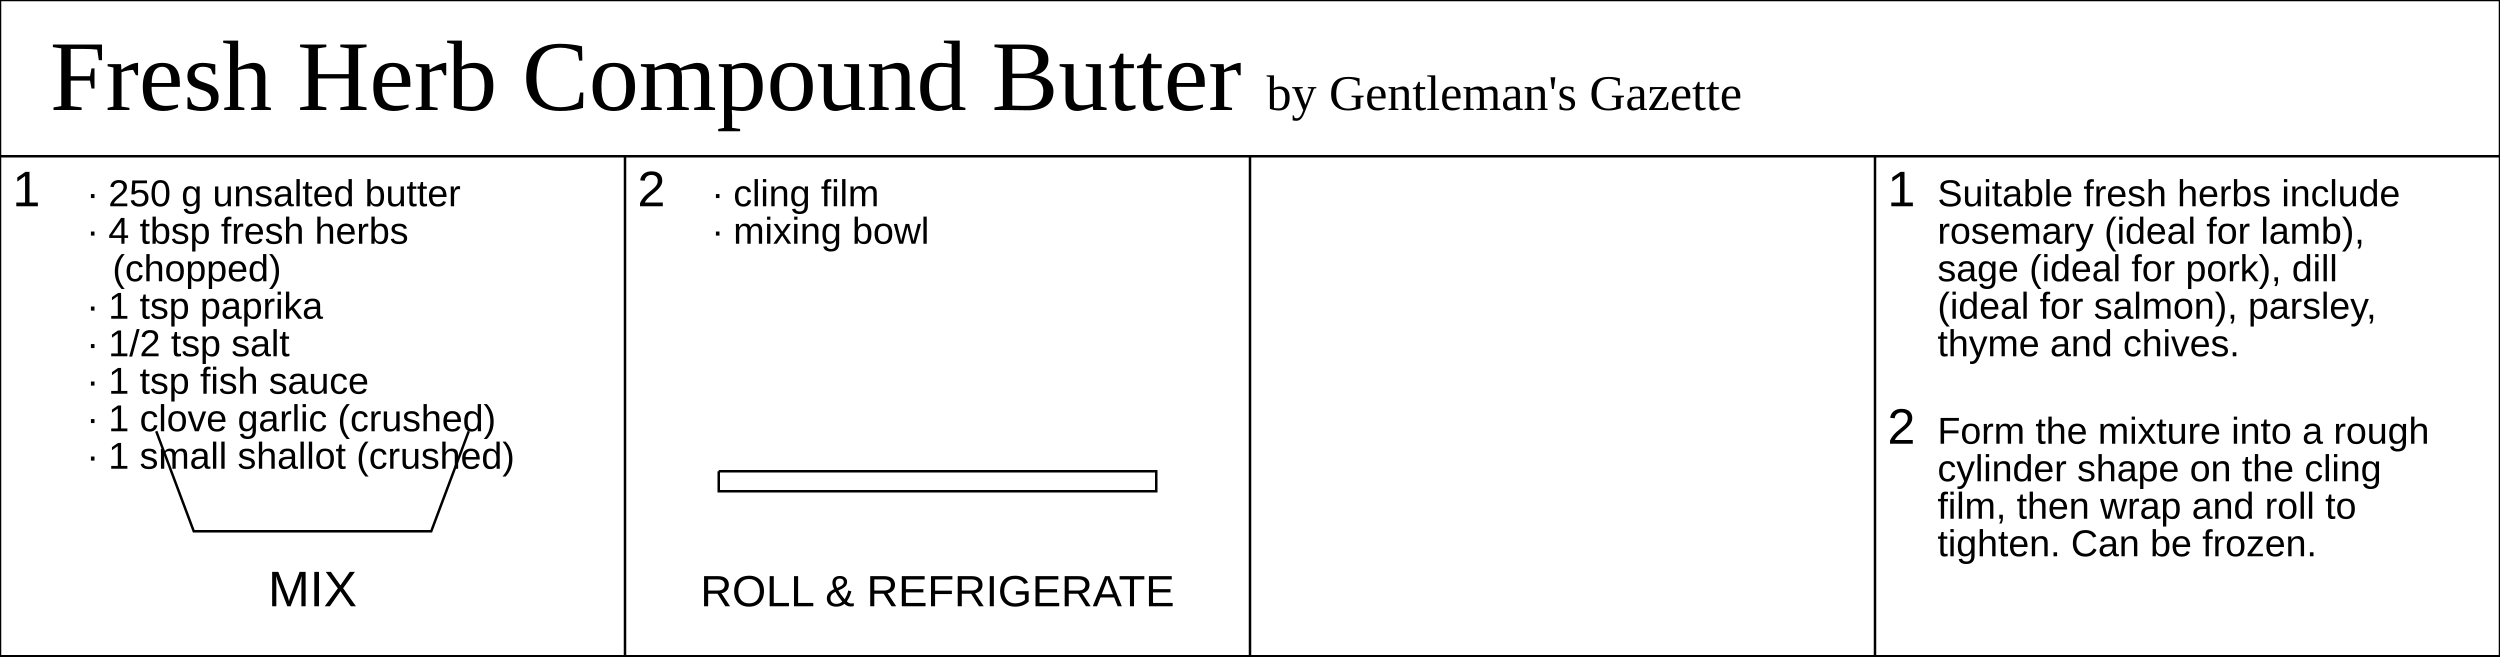
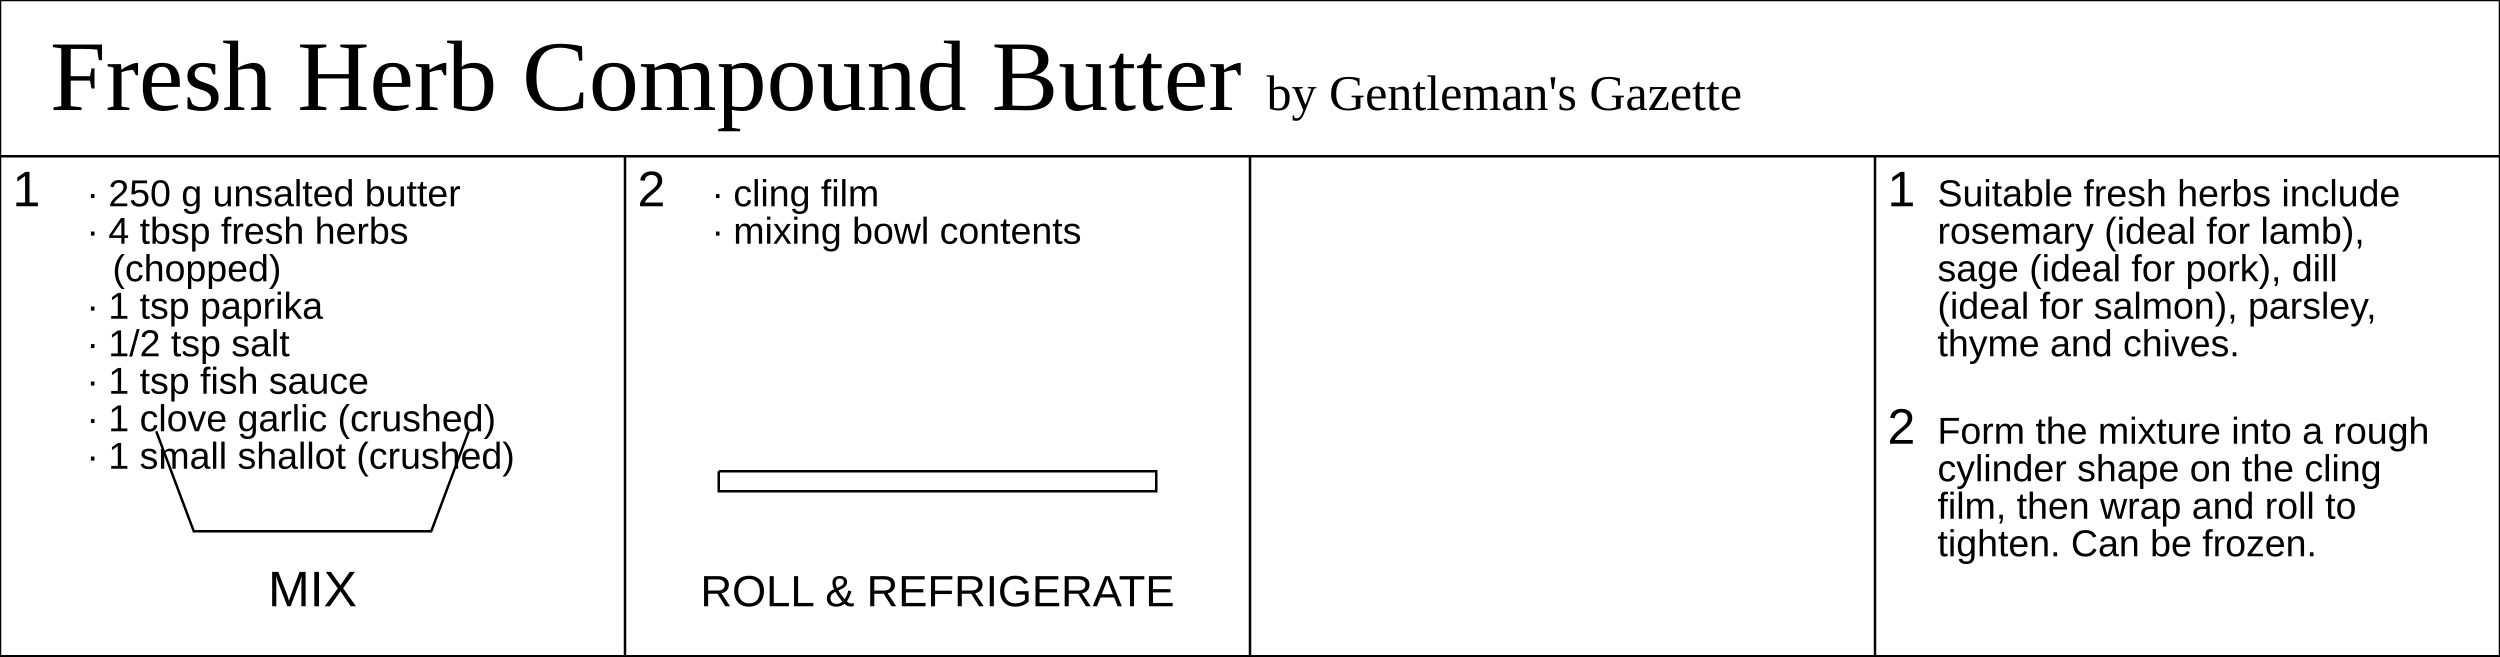
<svg xmlns="http://www.w3.org/2000/svg" width="2000" height="525.0">
  <text x="40.0" y="88.0" font-size="80">
Fresh Herb Compound Butter <tspan font-size="40">  by Gentleman's Gazette</tspan>
  </text>
  <polyline points="0,0 0,525.0 " style="fill:none;stroke:black;stroke-width:2" />
  <polyline points="2000,0 2000,525.0 " style="fill:none;stroke:black;stroke-width:2" />
  <polyline points="500,125.0 500,525.0 " style="fill:none;stroke:black;stroke-width:2" />
  <polyline points="1000,125.0 1000,525.0 " style="fill:none;stroke:black;stroke-width:2" />
  <polyline points="1500,125.0 1500,525.0 " style="fill:none;stroke:black;stroke-width:2" />
  <polyline points="0,0 2000,0 " style="fill:none;stroke:black;stroke-width:2" />
  <polyline points="0,125.0 2000,125.0 " style="fill:none;stroke:black;stroke-width:2" />
  <polyline points="0,525.0 2000,525.0 " style="fill:none;stroke:black;stroke-width:2" />
  <text x="10.0" y="165.0" text-anchor="left" style="font-family:Arial;font-size:40"> 
1 </text>
  <text x="70.0" y="165.0" text-anchor="left" style="font-family:Arial;font-size:30"> 
∙ 250 g unsalted butter </text>
  <text x="70.0" y="195.0" text-anchor="left" style="font-family:Arial;font-size:30"> 
∙ 4 tbsp fresh herbs </text>
  <text x="90.0" y="225.0" text-anchor="left" style="font-family:Arial;font-size:30"> 
(chopped) </text>
  <text x="70.0" y="255.0" text-anchor="left" style="font-family:Arial;font-size:30"> 
∙ 1 tsp paprika </text>
  <text x="70.0" y="285.0" text-anchor="left" style="font-family:Arial;font-size:30"> 
∙ 1/2 tsp salt </text>
  <text x="70.0" y="315.0" text-anchor="left" style="font-family:Arial;font-size:30"> 
∙ 1 tsp fish sauce </text>
  <text x="70.0" y="345.0" text-anchor="left" style="font-family:Arial;font-size:30"> 
∙ 1 clove garlic (crushed) </text>
  <text x="70.0" y="375.0" text-anchor="left" style="font-family:Arial;font-size:30"> 
∙ 1 small shallot (crushed) </text>
  <polyline points="125.0,345.0 155.0,425.0 345.0,425.0 375.0,345.0" style="fill:none;stroke:black;stroke-width:2" />
  <text x="250.0" y="485.0" text-anchor="middle" style="font-family:Arial;font-size:40"> 
MIX </text>
  <text x="1510.0" y="165.0" text-anchor="left" style="font-family:Arial;font-size:40"> 
1 </text>
  <text x="1550.0" y="165.0" text-anchor="left" style="font-family:Arial;font-size:30"> 
Suitable fresh herbs include </text>
  <text x="1550.0" y="195.0" text-anchor="left" style="font-family:Arial;font-size:30"> 
rosemary (ideal for lamb), </text>
  <text x="1550.0" y="225.0" text-anchor="left" style="font-family:Arial;font-size:30"> 
sage (ideal for pork), dill </text>
  <text x="1550.0" y="255.0" text-anchor="left" style="font-family:Arial;font-size:30"> 
(ideal for salmon), parsley, </text>
  <text x="1550.0" y="285.0" text-anchor="left" style="font-family:Arial;font-size:30"> 
thyme and chives. </text>
  <text x="510.0" y="165.0" text-anchor="left" style="font-family:Arial;font-size:40"> 
2 </text>
  <text x="570.0" y="165.0" text-anchor="left" style="font-family:Arial;font-size:30"> 
∙ cling film </text>
  <text x="570.0" y="195.0" text-anchor="left" style="font-family:Arial;font-size:30"> 
- ∙ mixing bowl </text>
+ ∙ mixing bowl contents </text>
  <polyline points="575.0,377.0 575.0,393.0 925.0,393.0 925.0,377.0 575.0,377.0" style="fill:none;stroke:black;stroke-width:2" />
  <text x="750.0" y="485.0" text-anchor="middle" style="font-family:Arial;font-size:35"> 
ROLL &amp; REFRIGERATE </text>
  <text x="1510.0" y="355.0" text-anchor="left" style="font-family:Arial;font-size:40"> 
2 </text>
  <text x="1550.0" y="355.0" text-anchor="left" style="font-family:Arial;font-size:30"> 
Form the mixture into a rough </text>
  <text x="1550.0" y="385.0" text-anchor="left" style="font-family:Arial;font-size:30"> 
cylinder shape on the cling </text>
  <text x="1550.0" y="415.0" text-anchor="left" style="font-family:Arial;font-size:30"> 
film, then wrap and roll to </text>
  <text x="1550.0" y="445.0" text-anchor="left" style="font-family:Arial;font-size:30"> 
tighten. Can be frozen. </text>
</svg>
